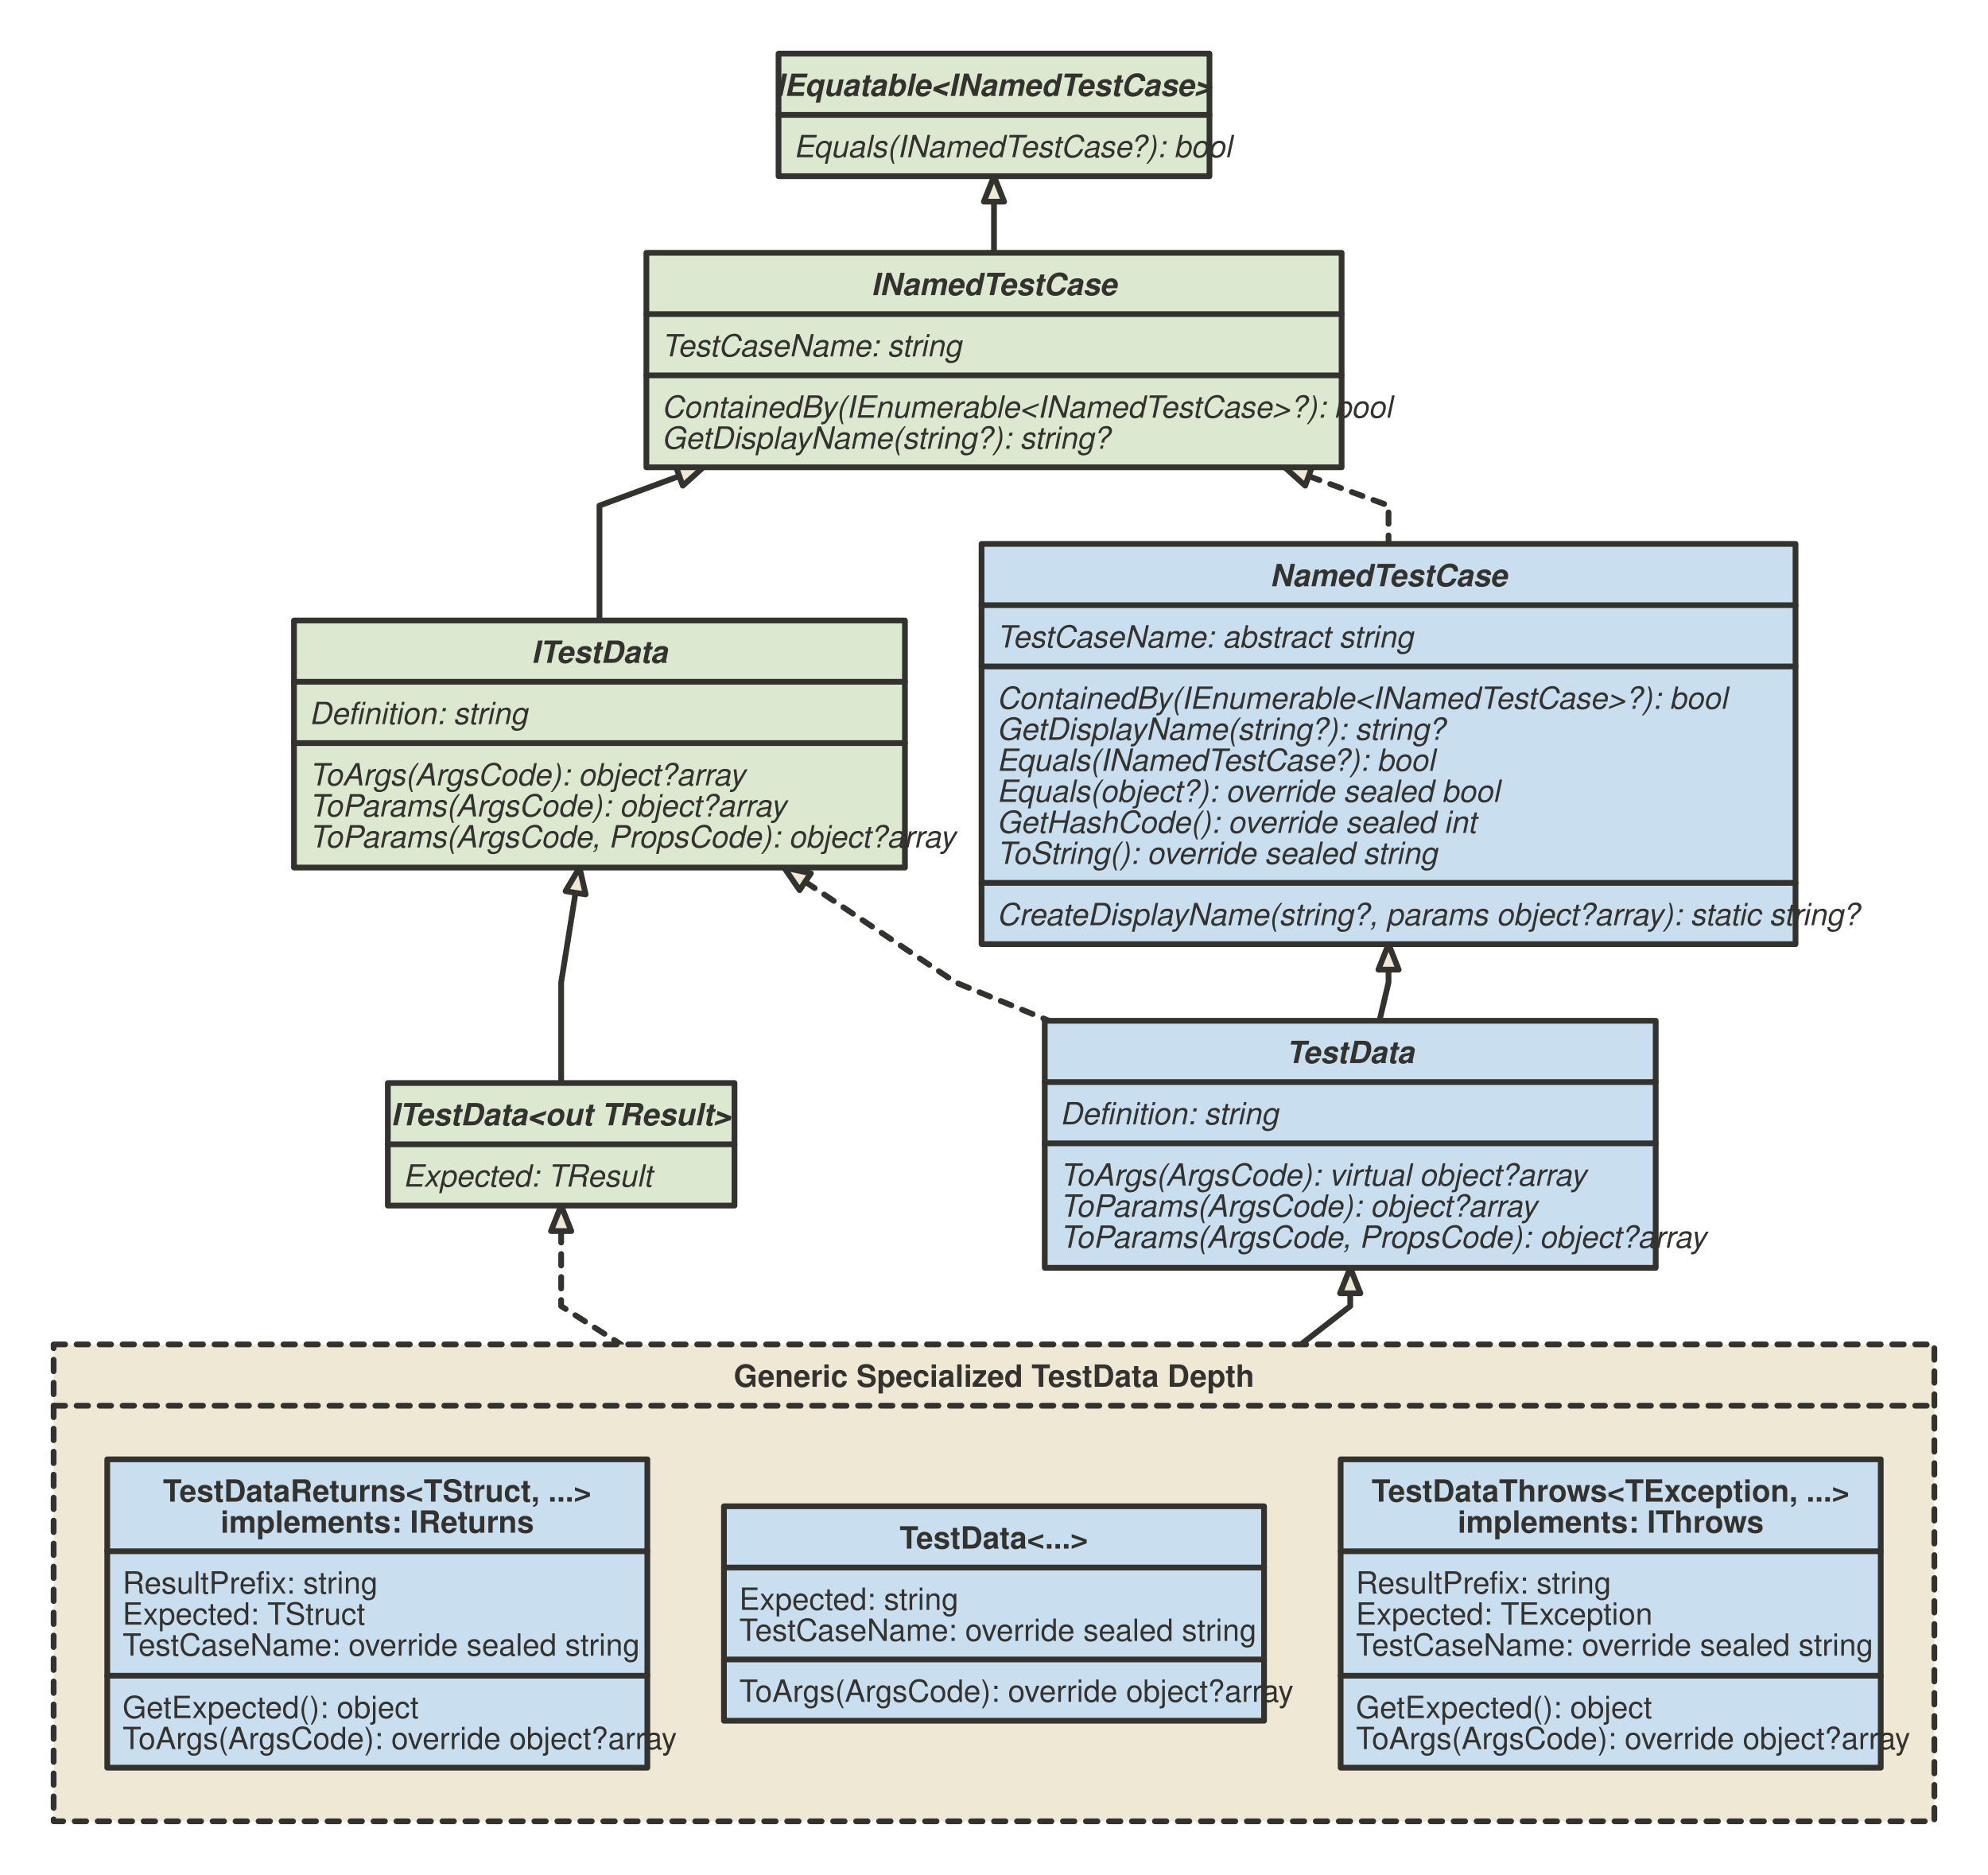
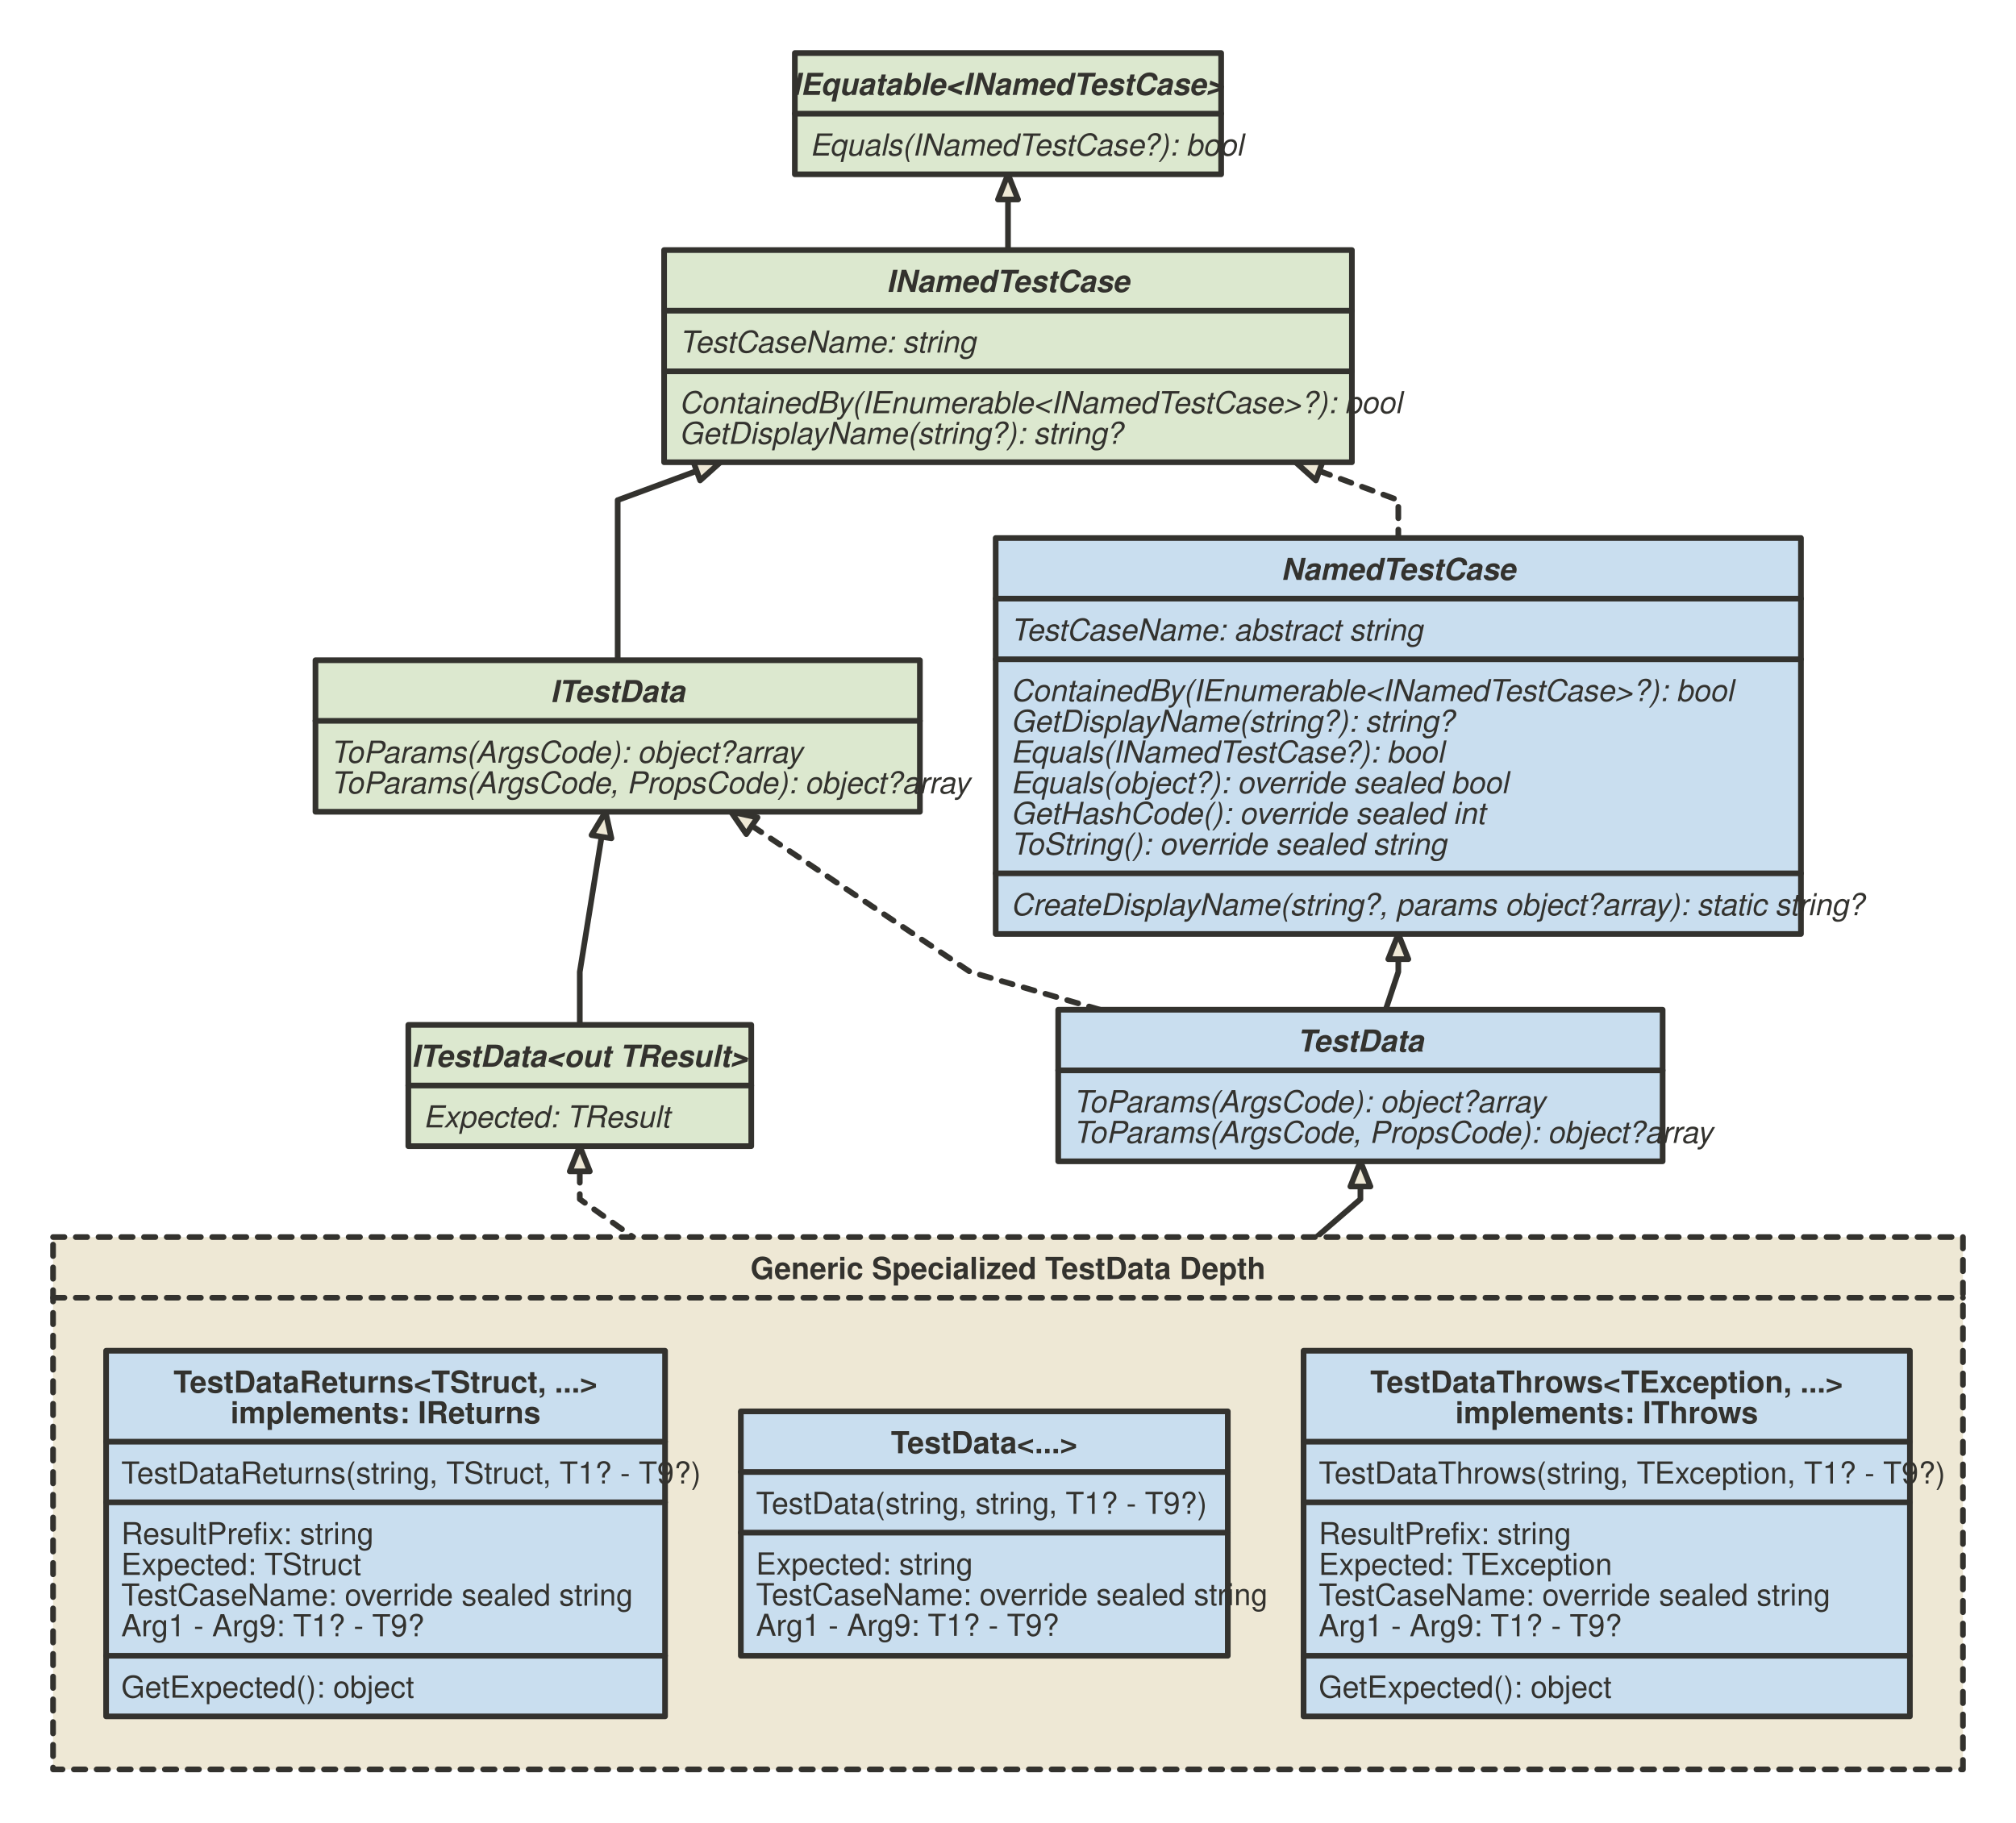
- <svg xmlns="http://www.w3.org/2000/svg" version="1.1" baseProfile="full" width="1038.0" height="979.0" viewBox="0 0 1038 979">
+ <svg xmlns="http://www.w3.org/2000/svg" version="1.1" baseProfile="full" width="1064.0" height="962.0" viewBox="0 0 1064 962">
  <g stroke-width="1.0" text-align="left" font="12pt Helvetica, Arial, sans-serif" font-size="12pt" font-family="Helvetica" font-weight="normal" font-style="normal">
    <g font-family="Helvetica" font-size="12pt" font-weight="bold" font-style="normal" stroke-width="3.0" stroke-linejoin="round" stroke-linecap="round" stroke="#33322E">
      <g stroke="transparent" fill="transparent">
-         <rect x="0.0" y="0.0" height="979.0" width="1038.0" stroke="none" />
+         <rect x="0.0" y="0.0" height="962.0" width="1064.0" stroke="none" />
      </g>
      <g transform="translate(8, 8)" fill="#33322E">
        <g transform="translate(20, 20)" fill="#eee8d5" font-family="Helvetica" font-size="12pt" font-weight="normal" font-style="normal">
-           <path d="M491.0 77.3 L491 84 L491 104 L491.0 104.0 " fill="none" />
-           <path d="M496.3 77.3 L491.0 77.3 L485.7 77.3 L491.0 64.0 Z" />
-           <path d="M326.7 220.6 L285 236 L285 296 L285.0 296.0 " fill="none" />
-           <path d="M328.5 225.6 L326.7 220.6 L324.9 215.6 L339.2 216.0 Z" />
-           <path d="M272.5 438.2 L265 485 L265 537.5 L265.0 537.5 " fill="none" />
-           <path d="M277.8 439.0 L272.5 438.2 L267.3 437.3 L274.6 425.0 Z" />
+           <path d="M504.0 77.3 L504 84 L504 104 L504.0 104.0 " fill="none" />
+           <path d="M509.3 77.3 L504.0 77.3 L498.7 77.3 L504.0 64.0 Z" />
+           <path d="M339.7 220.6 L298 236 L298 320.5 L298.0 320.5 " fill="none" />
+           <path d="M341.5 225.6 L339.7 220.6 L337.9 215.6 L352.2 216.0 Z" />
+           <path d="M289.5 413.7 L278 485 L278 513 L278.0 513.0 " fill="none" />
+           <path d="M294.7 414.5 L289.5 413.7 L284.2 412.8 L291.6 400.5 Z" />
          <g stroke-dasharray="6 6">
-             <path d="M265.0 614.8 L265 654 L296.28 674 L296.3 674.0 " fill="none" />
-           </g>
-           <path d="M270.3 614.8 L265.0 614.8 L259.7 614.8 L265.0 601.5 Z" />
+             <path d="M278.0 590.3 L278 605 L306.162 625 L306.2 625.0 " fill="none" />
+           </g>
+           <path d="M283.3 590.3 L278.0 590.3 L272.7 590.3 L278.0 577.0 Z" />
          <g stroke-dasharray="6 6">
-             <path d="M655.3 220.6 L697 236 L697 256 L697.0 256.0 " fill="none" />
-           </g>
-           <path d="M657.1 215.6 L655.3 220.6 L653.5 225.6 L642.8 216.0 Z" />
-           <path d="M697.0 478.3 L697 485 L692.266 505 L692.3 505.0 " fill="none" />
-           <path d="M702.3 478.3 L697.0 478.3 L691.7 478.3 L697.0 465.0 Z" />
+             <path d="M668.3 220.6 L710 236 L710 256 L710.0 256.0 " fill="none" />
+           </g>
+           <path d="M670.1 215.6 L668.3 220.6 L666.5 225.6 L655.8 216.0 Z" />
+           <path d="M710.0 478.3 L710 485 L703.333 505 L703.3 505.0 " fill="none" />
+           <path d="M715.3 478.3 L710.0 478.3 L704.7 478.3 L710.0 465.0 Z" />
          <g stroke-dasharray="6 6">
-             <path d="M392.4 432.4 L471 485 L519.757 505 L519.8 505.0 " fill="none" />
-           </g>
-           <path d="M395.4 428.0 L392.4 432.4 L389.5 436.8 L381.4 425.0 Z" />
-           <path d="M677.0 647.3 L677 654 L651.256 674 L651.3 674.0 " fill="none" />
-           <path d="M682.3 647.3 L677.0 647.3 L671.7 647.3 L677.0 634.0 Z" />
+             <path d="M368.8 407.9 L484 485 L552.667 505 L552.7 505.0 " fill="none" />
+           </g>
+           <path d="M371.8 403.5 L368.8 407.9 L365.9 412.3 L357.8 400.5 Z" />
+           <path d="M690.0 598.3 L690 605 L666.822 625 L666.8 625.0 " fill="none" />
+           <path d="M695.3 598.3 L690.0 598.3 L684.7 598.3 L690.0 585.0 Z" />
          <g data-name="IEquatable&lt;INamedTestCase&gt;">
            <g fill="#DCE8CF" stroke="#33322E" data-name="IEquatable&lt;INamedTestCase&gt;">
-               <rect x="378.5" y="0.0" height="64.0" width="225.0" data-name="IEquatable&lt;INamedTestCase&gt;" />
-               <path d="M378.5 32.0 L603.5 32.0" fill="none" data-name="IEquatable&lt;INamedTestCase&gt;" />
-             </g>
-             <g transform="translate(378.5, 0)" font-family="Helvetica" font-size="12pt" font-weight="bold" font-style="italic" data-name="IEquatable&lt;INamedTestCase&gt;" data-compartment="0">
+               <rect x="391.5" y="0.0" height="64.0" width="225.0" data-name="IEquatable&lt;INamedTestCase&gt;" />
+               <path d="M391.5 32.0 L616.5 32.0" fill="none" data-name="IEquatable&lt;INamedTestCase&gt;" />
+             </g>
+             <g transform="translate(391.5, 0)" font-family="Helvetica" font-size="12pt" font-weight="bold" font-style="italic" data-name="IEquatable&lt;INamedTestCase&gt;" data-compartment="0">
              <g transform="translate(8, 8)" fill="#33322E" text-align="center" data-name="IEquatable&lt;INamedTestCase&gt;" data-compartment="0">
                <text x="104.5" y="14.1" stroke="none" text-anchor="middle" data-name="IEquatable&lt;INamedTestCase&gt;" data-compartment="0">IEquatable&lt;INamedTestCase&gt;</text>
              </g>
            </g>
-             <g transform="translate(378.5, 32)" font-family="Helvetica" font-size="12pt" font-weight="normal" font-style="italic" data-name="IEquatable&lt;INamedTestCase&gt;" data-compartment="1">
+             <g transform="translate(391.5, 32)" font-family="Helvetica" font-size="12pt" font-weight="normal" font-style="italic" data-name="IEquatable&lt;INamedTestCase&gt;" data-compartment="1">
              <g transform="translate(8, 8)" fill="#33322E" text-align="left" data-name="IEquatable&lt;INamedTestCase&gt;" data-compartment="1">
                <text x="0.0" y="14.1" stroke="none" data-name="IEquatable&lt;INamedTestCase&gt;" data-compartment="1">Equals(INamedTestCase?): bool</text>
              </g>
            </g>
          </g>
          <g data-name="INamedTestCase">
            <g fill="#DCE8CF" stroke="#33322E" data-name="INamedTestCase">
-               <rect x="309.5" y="104.0" height="112.0" width="363.0" data-name="INamedTestCase" />
-               <path d="M309.5 136.0 L672.5 136.0" fill="none" data-name="INamedTestCase" />
-               <path d="M309.5 168.0 L672.5 168.0" fill="none" data-name="INamedTestCase" />
-             </g>
-             <g transform="translate(309.5, 104)" font-family="Helvetica" font-size="12pt" font-weight="bold" font-style="italic" data-name="INamedTestCase" data-compartment="0">
+               <rect x="322.5" y="104.0" height="112.0" width="363.0" data-name="INamedTestCase" />
+               <path d="M322.5 136.0 L685.5 136.0" fill="none" data-name="INamedTestCase" />
+               <path d="M322.5 168.0 L685.5 168.0" fill="none" data-name="INamedTestCase" />
+             </g>
+             <g transform="translate(322.5, 104)" font-family="Helvetica" font-size="12pt" font-weight="bold" font-style="italic" data-name="INamedTestCase" data-compartment="0">
              <g transform="translate(8, 8)" fill="#33322E" text-align="center" data-name="INamedTestCase" data-compartment="0">
                <text x="173.5" y="14.1" stroke="none" text-anchor="middle" data-name="INamedTestCase" data-compartment="0">INamedTestCase</text>
              </g>
            </g>
-             <g transform="translate(309.5, 136)" font-family="Helvetica" font-size="12pt" font-weight="normal" font-style="italic" data-name="INamedTestCase" data-compartment="1">
+             <g transform="translate(322.5, 136)" font-family="Helvetica" font-size="12pt" font-weight="normal" font-style="italic" data-name="INamedTestCase" data-compartment="1">
              <g transform="translate(8, 8)" fill="#33322E" text-align="left" data-name="INamedTestCase" data-compartment="1">
                <text x="0.0" y="14.1" stroke="none" data-name="INamedTestCase" data-compartment="1">TestCaseName: string</text>
              </g>
            </g>
-             <g transform="translate(309.5, 168)" font-family="Helvetica" font-size="12pt" font-weight="normal" font-style="italic" data-name="INamedTestCase" data-compartment="2">
+             <g transform="translate(322.5, 168)" font-family="Helvetica" font-size="12pt" font-weight="normal" font-style="italic" data-name="INamedTestCase" data-compartment="2">
              <g transform="translate(8, 8)" fill="#33322E" text-align="left" data-name="INamedTestCase" data-compartment="2">
                <text x="0.0" y="14.1" stroke="none" data-name="INamedTestCase" data-compartment="2">ContainedBy(IEnumerable&lt;INamedTestCase&gt;?): bool</text>
                <text x="0.0" y="30.3" stroke="none" data-name="INamedTestCase" data-compartment="2">GetDisplayName(string?): string?</text>
              </g>
            </g>
          </g>
          <g data-name="ITestData">
            <g fill="#DCE8CF" stroke="#33322E" data-name="ITestData">
-               <rect x="125.5" y="296.0" height="129.0" width="319.0" data-name="ITestData" />
-               <path d="M125.5 328.0 L444.5 328.0" fill="none" data-name="ITestData" />
-               <path d="M125.5 360.0 L444.5 360.0" fill="none" data-name="ITestData" />
-             </g>
-             <g transform="translate(125.5, 296)" font-family="Helvetica" font-size="12pt" font-weight="bold" font-style="italic" data-name="ITestData" data-compartment="0">
+               <rect x="138.5" y="320.5" height="80.0" width="319.0" data-name="ITestData" />
+               <path d="M138.5 352.5 L457.5 352.5" fill="none" data-name="ITestData" />
+             </g>
+             <g transform="translate(138.5, 320.5)" font-family="Helvetica" font-size="12pt" font-weight="bold" font-style="italic" data-name="ITestData" data-compartment="0">
              <g transform="translate(8, 8)" fill="#33322E" text-align="center" data-name="ITestData" data-compartment="0">
                <text x="151.5" y="14.1" stroke="none" text-anchor="middle" data-name="ITestData" data-compartment="0">ITestData</text>
              </g>
            </g>
-             <g transform="translate(125.5, 328)" font-family="Helvetica" font-size="12pt" font-weight="normal" font-style="italic" data-name="ITestData" data-compartment="1">
+             <g transform="translate(138.5, 352.5)" font-family="Helvetica" font-size="12pt" font-weight="normal" font-style="italic" data-name="ITestData" data-compartment="1">
              <g transform="translate(8, 8)" fill="#33322E" text-align="left" data-name="ITestData" data-compartment="1">
-                 <text x="0.0" y="14.1" stroke="none" data-name="ITestData" data-compartment="1">Definition: string</text>
-               </g>
-             </g>
-             <g transform="translate(125.5, 360)" font-family="Helvetica" font-size="12pt" font-weight="normal" font-style="italic" data-name="ITestData" data-compartment="2">
-               <g transform="translate(8, 8)" fill="#33322E" text-align="left" data-name="ITestData" data-compartment="2">
-                 <text x="0.0" y="14.1" stroke="none" data-name="ITestData" data-compartment="2">ToArgs(ArgsCode): object?array</text>
-                 <text x="0.0" y="30.3" stroke="none" data-name="ITestData" data-compartment="2">ToParams(ArgsCode): object?array</text>
-                 <text x="0.0" y="46.5" stroke="none" data-name="ITestData" data-compartment="2">ToParams(ArgsCode, PropsCode): object?array</text>
+                 <text x="0.0" y="14.1" stroke="none" data-name="ITestData" data-compartment="1">ToParams(ArgsCode): object?array</text>
+                 <text x="0.0" y="30.3" stroke="none" data-name="ITestData" data-compartment="1">ToParams(ArgsCode, PropsCode): object?array</text>
              </g>
            </g>
          </g>
          <g data-name="ITestData&lt;out TResult&gt;">
            <g fill="#DCE8CF" stroke="#33322E" data-name="ITestData&lt;out TResult&gt;">
-               <rect x="174.5" y="537.5" height="64.0" width="181.0" data-name="ITestData&lt;out TResult&gt;" />
-               <path d="M174.5 569.5 L355.5 569.5" fill="none" data-name="ITestData&lt;out TResult&gt;" />
-             </g>
-             <g transform="translate(174.5, 537.5)" font-family="Helvetica" font-size="12pt" font-weight="bold" font-style="italic" data-name="ITestData&lt;out TResult&gt;" data-compartment="0">
+               <rect x="187.5" y="513.0" height="64.0" width="181.0" data-name="ITestData&lt;out TResult&gt;" />
+               <path d="M187.5 545.0 L368.5 545.0" fill="none" data-name="ITestData&lt;out TResult&gt;" />
+             </g>
+             <g transform="translate(187.5, 513)" font-family="Helvetica" font-size="12pt" font-weight="bold" font-style="italic" data-name="ITestData&lt;out TResult&gt;" data-compartment="0">
              <g transform="translate(8, 8)" fill="#33322E" text-align="center" data-name="ITestData&lt;out TResult&gt;" data-compartment="0">
                <text x="82.5" y="14.1" stroke="none" text-anchor="middle" data-name="ITestData&lt;out TResult&gt;" data-compartment="0">ITestData&lt;out TResult&gt;</text>
              </g>
            </g>
-             <g transform="translate(174.5, 569.5)" font-family="Helvetica" font-size="12pt" font-weight="normal" font-style="italic" data-name="ITestData&lt;out TResult&gt;" data-compartment="1">
+             <g transform="translate(187.5, 545)" font-family="Helvetica" font-size="12pt" font-weight="normal" font-style="italic" data-name="ITestData&lt;out TResult&gt;" data-compartment="1">
              <g transform="translate(8, 8)" fill="#33322E" text-align="left" data-name="ITestData&lt;out TResult&gt;" data-compartment="1">
                <text x="0.0" y="14.1" stroke="none" data-name="ITestData&lt;out TResult&gt;" data-compartment="1">Expected: TResult</text>
              </g>
            </g>
          </g>
          <g data-name="NamedTestCase">
            <g fill="#C9DEEF" stroke="#33322E" data-name="NamedTestCase">
-               <rect x="484.5" y="256.0" height="209.0" width="425.0" data-name="NamedTestCase" />
-               <path d="M484.5 288.0 L909.5 288.0" fill="none" data-name="NamedTestCase" />
-               <path d="M484.5 320.0 L909.5 320.0" fill="none" data-name="NamedTestCase" />
-               <path d="M484.5 433.0 L909.5 433.0" fill="none" data-name="NamedTestCase" />
-             </g>
-             <g transform="translate(484.5, 256)" font-family="Helvetica" font-size="12pt" font-weight="bold" font-style="italic" data-name="NamedTestCase" data-compartment="0">
+               <rect x="497.5" y="256.0" height="209.0" width="425.0" data-name="NamedTestCase" />
+               <path d="M497.5 288.0 L922.5 288.0" fill="none" data-name="NamedTestCase" />
+               <path d="M497.5 320.0 L922.5 320.0" fill="none" data-name="NamedTestCase" />
+               <path d="M497.5 433.0 L922.5 433.0" fill="none" data-name="NamedTestCase" />
+             </g>
+             <g transform="translate(497.5, 256)" font-family="Helvetica" font-size="12pt" font-weight="bold" font-style="italic" data-name="NamedTestCase" data-compartment="0">
              <g transform="translate(8, 8)" fill="#33322E" text-align="center" data-name="NamedTestCase" data-compartment="0">
                <text x="204.5" y="14.1" stroke="none" text-anchor="middle" data-name="NamedTestCase" data-compartment="0">NamedTestCase</text>
              </g>
            </g>
-             <g transform="translate(484.5, 288)" font-family="Helvetica" font-size="12pt" font-weight="normal" font-style="italic" data-name="NamedTestCase" data-compartment="1">
+             <g transform="translate(497.5, 288)" font-family="Helvetica" font-size="12pt" font-weight="normal" font-style="italic" data-name="NamedTestCase" data-compartment="1">
              <g transform="translate(8, 8)" fill="#33322E" text-align="left" data-name="NamedTestCase" data-compartment="1">
                <text x="0.0" y="14.1" stroke="none" data-name="NamedTestCase" data-compartment="1">TestCaseName: abstract string</text>
              </g>
            </g>
-             <g transform="translate(484.5, 320)" font-family="Helvetica" font-size="12pt" font-weight="normal" font-style="italic" data-name="NamedTestCase" data-compartment="2">
+             <g transform="translate(497.5, 320)" font-family="Helvetica" font-size="12pt" font-weight="normal" font-style="italic" data-name="NamedTestCase" data-compartment="2">
              <g transform="translate(8, 8)" fill="#33322E" text-align="left" data-name="NamedTestCase" data-compartment="2">
                <text x="0.0" y="14.1" stroke="none" data-name="NamedTestCase" data-compartment="2">ContainedBy(IEnumerable&lt;INamedTestCase&gt;?): bool</text>
                <text x="0.0" y="30.3" stroke="none" data-name="NamedTestCase" data-compartment="2">GetDisplayName(string?): string?</text>
                <text x="0.0" y="46.5" stroke="none" data-name="NamedTestCase" data-compartment="2">Equals(INamedTestCase?): bool</text>
                <text x="0.0" y="62.7" stroke="none" data-name="NamedTestCase" data-compartment="2">Equals(object?): override sealed bool</text>
                <text x="0.0" y="78.9" stroke="none" data-name="NamedTestCase" data-compartment="2">GetHashCode(): override sealed int</text>
                <text x="0.0" y="95.1" stroke="none" data-name="NamedTestCase" data-compartment="2">ToString(): override sealed string</text>
              </g>
            </g>
-             <g transform="translate(484.5, 433)" font-family="Helvetica" font-size="12pt" font-weight="normal" font-style="italic" data-name="NamedTestCase" data-compartment="3">
+             <g transform="translate(497.5, 433)" font-family="Helvetica" font-size="12pt" font-weight="normal" font-style="italic" data-name="NamedTestCase" data-compartment="3">
              <g transform="translate(8, 8)" fill="#33322E" text-align="left" data-name="NamedTestCase" data-compartment="3">
                <text x="0.0" y="14.1" stroke="none" data-name="NamedTestCase" data-compartment="3">CreateDisplayName(string?, params object?array): static string?</text>
              </g>
            </g>
          </g>
          <g data-name="TestData">
            <g fill="#C9DEEF" stroke="#33322E" data-name="TestData">
-               <rect x="517.5" y="505.0" height="129.0" width="319.0" data-name="TestData" />
-               <path d="M517.5 537.0 L836.5 537.0" fill="none" data-name="TestData" />
-               <path d="M517.5 569.0 L836.5 569.0" fill="none" data-name="TestData" />
-             </g>
-             <g transform="translate(517.5, 505)" font-family="Helvetica" font-size="12pt" font-weight="bold" font-style="italic" data-name="TestData" data-compartment="0">
+               <rect x="530.5" y="505.0" height="80.0" width="319.0" data-name="TestData" />
+               <path d="M530.5 537.0 L849.5 537.0" fill="none" data-name="TestData" />
+             </g>
+             <g transform="translate(530.5, 505)" font-family="Helvetica" font-size="12pt" font-weight="bold" font-style="italic" data-name="TestData" data-compartment="0">
              <g transform="translate(8, 8)" fill="#33322E" text-align="center" data-name="TestData" data-compartment="0">
                <text x="151.5" y="14.1" stroke="none" text-anchor="middle" data-name="TestData" data-compartment="0">TestData</text>
              </g>
            </g>
-             <g transform="translate(517.5, 537)" font-family="Helvetica" font-size="12pt" font-weight="normal" font-style="italic" data-name="TestData" data-compartment="1">
+             <g transform="translate(530.5, 537)" font-family="Helvetica" font-size="12pt" font-weight="normal" font-style="italic" data-name="TestData" data-compartment="1">
              <g transform="translate(8, 8)" fill="#33322E" text-align="left" data-name="TestData" data-compartment="1">
-                 <text x="0.0" y="14.1" stroke="none" data-name="TestData" data-compartment="1">Definition: string</text>
-               </g>
-             </g>
-             <g transform="translate(517.5, 569)" font-family="Helvetica" font-size="12pt" font-weight="normal" font-style="italic" data-name="TestData" data-compartment="2">
-               <g transform="translate(8, 8)" fill="#33322E" text-align="left" data-name="TestData" data-compartment="2">
-                 <text x="0.0" y="14.1" stroke="none" data-name="TestData" data-compartment="2">ToArgs(ArgsCode): virtual object?array</text>
-                 <text x="0.0" y="30.3" stroke="none" data-name="TestData" data-compartment="2">ToParams(ArgsCode): object?array</text>
-                 <text x="0.0" y="46.5" stroke="none" data-name="TestData" data-compartment="2">ToParams(ArgsCode, PropsCode): object?array</text>
+                 <text x="0.0" y="14.1" stroke="none" data-name="TestData" data-compartment="1">ToParams(ArgsCode): object?array</text>
+                 <text x="0.0" y="30.3" stroke="none" data-name="TestData" data-compartment="1">ToParams(ArgsCode, PropsCode): object?array</text>
              </g>
            </g>
          </g>
          <g data-name="Generic Specialized TestData Depth">
            <g fill="#eee8d5" stroke="#33322E" stroke-dasharray="6 6" data-name="Generic Specialized TestData Depth">
-               <rect x="0.0" y="674.0" height="249.0" width="982.0" data-name="Generic Specialized TestData Depth" />
-               <path d="M0.0 706.0 L982.0 706.0" fill="none" data-name="Generic Specialized TestData Depth" />
-             </g>
-             <g transform="translate(0, 674)" font-family="Helvetica" font-size="12pt" font-weight="bold" font-style="normal" data-name="Generic Specialized TestData Depth" data-compartment="0">
+               <rect x="0.0" y="625.0" height="281.0" width="1008.0" data-name="Generic Specialized TestData Depth" />
+               <path d="M0.0 657.0 L1008.0 657.0" fill="none" data-name="Generic Specialized TestData Depth" />
+             </g>
+             <g transform="translate(0, 625)" font-family="Helvetica" font-size="12pt" font-weight="bold" font-style="normal" data-name="Generic Specialized TestData Depth" data-compartment="0">
              <g transform="translate(8, 8)" fill="#33322E" text-align="center" data-name="Generic Specialized TestData Depth" data-compartment="0">
-                 <text x="483.0" y="14.1" stroke="none" text-anchor="middle" data-name="Generic Specialized TestData Depth" data-compartment="0">Generic Specialized TestData Depth</text>
-               </g>
-             </g>
-             <g transform="translate(0, 706)" font-family="Helvetica" font-size="12pt" font-weight="normal" font-style="normal" data-name="Generic Specialized TestData Depth" data-compartment="1">
+                 <text x="496.0" y="14.1" stroke="none" text-anchor="middle" data-name="Generic Specialized TestData Depth" data-compartment="0">Generic Specialized TestData Depth</text>
+               </g>
+             </g>
+             <g transform="translate(0, 657)" font-family="Helvetica" font-size="12pt" font-weight="normal" font-style="normal" data-name="Generic Specialized TestData Depth" data-compartment="1">
              <g transform="translate(8, 8)" fill="#33322E" data-name="Generic Specialized TestData Depth" data-compartment="1">
                <g transform="translate(20, 20)" data-name="Generic Specialized TestData Depth" data-compartment="1">
                  <g data-name="TestDataReturns&lt;TStruct, ...&gt;">
                    <g fill="#C9DEEF" stroke="#33322E" data-name="TestDataReturns&lt;TStruct, ...&gt;">
-                       <rect x="0.0" y="0.0" height="161.0" width="282.0" data-name="TestDataReturns&lt;TStruct, ...&gt;" />
-                       <path d="M0.0 48.0 L282.0 48.0" fill="none" data-name="TestDataReturns&lt;TStruct, ...&gt;" />
-                       <path d="M0.0 113.0 L282.0 113.0" fill="none" data-name="TestDataReturns&lt;TStruct, ...&gt;" />
+                       <rect x="0.0" y="0.0" height="193.0" width="295.0" data-name="TestDataReturns&lt;TStruct, ...&gt;" />
+                       <path d="M0.0 48.0 L295.0 48.0" fill="none" data-name="TestDataReturns&lt;TStruct, ...&gt;" />
+                       <path d="M0.0 80.0 L295.0 80.0" fill="none" data-name="TestDataReturns&lt;TStruct, ...&gt;" />
+                       <path d="M0.0 161.0 L295.0 161.0" fill="none" data-name="TestDataReturns&lt;TStruct, ...&gt;" />
                    </g>
                    <g transform="translate(0, 0)" font-family="Helvetica" font-size="12pt" font-weight="bold" font-style="normal" data-name="TestDataReturns&lt;TStruct, ...&gt;" data-compartment="0">
                      <g transform="translate(8, 8)" fill="#33322E" text-align="center" data-name="TestDataReturns&lt;TStruct, ...&gt;" data-compartment="0">
-                         <text x="133.0" y="14.1" stroke="none" text-anchor="middle" data-name="TestDataReturns&lt;TStruct, ...&gt;" data-compartment="0">TestDataReturns&lt;TStruct, ...&gt;</text>
-                         <text x="133.0" y="30.3" stroke="none" text-anchor="middle" data-name="TestDataReturns&lt;TStruct, ...&gt;" data-compartment="0">implements: IReturns</text>
+                         <text x="139.5" y="14.1" stroke="none" text-anchor="middle" data-name="TestDataReturns&lt;TStruct, ...&gt;" data-compartment="0">TestDataReturns&lt;TStruct, ...&gt;</text>
+                         <text x="139.5" y="30.3" stroke="none" text-anchor="middle" data-name="TestDataReturns&lt;TStruct, ...&gt;" data-compartment="0">implements: IReturns</text>
                      </g>
                    </g>
                    <g transform="translate(0, 48)" font-family="Helvetica" font-size="12pt" font-weight="normal" font-style="normal" data-name="TestDataReturns&lt;TStruct, ...&gt;" data-compartment="1">
                      <g transform="translate(8, 8)" fill="#33322E" text-align="left" data-name="TestDataReturns&lt;TStruct, ...&gt;" data-compartment="1">
-                         <text x="0.0" y="14.1" stroke="none" data-name="TestDataReturns&lt;TStruct, ...&gt;" data-compartment="1">ResultPrefix: string</text>
-                         <text x="0.0" y="30.3" stroke="none" data-name="TestDataReturns&lt;TStruct, ...&gt;" data-compartment="1">Expected: TStruct</text>
-                         <text x="0.0" y="46.5" stroke="none" data-name="TestDataReturns&lt;TStruct, ...&gt;" data-compartment="1">TestCaseName: override sealed string</text>
-                       </g>
-                     </g>
-                     <g transform="translate(0, 113)" font-family="Helvetica" font-size="12pt" font-weight="normal" font-style="normal" data-name="TestDataReturns&lt;TStruct, ...&gt;" data-compartment="2">
+                         <text x="0.0" y="14.1" stroke="none" data-name="TestDataReturns&lt;TStruct, ...&gt;" data-compartment="1">TestDataReturns(string, TStruct, T1? - T9?)</text>
+                       </g>
+                     </g>
+                     <g transform="translate(0, 80)" font-family="Helvetica" font-size="12pt" font-weight="normal" font-style="normal" data-name="TestDataReturns&lt;TStruct, ...&gt;" data-compartment="2">
                      <g transform="translate(8, 8)" fill="#33322E" text-align="left" data-name="TestDataReturns&lt;TStruct, ...&gt;" data-compartment="2">
-                         <text x="0.0" y="14.1" stroke="none" data-name="TestDataReturns&lt;TStruct, ...&gt;" data-compartment="2">GetExpected(): object</text>
-                         <text x="0.0" y="30.3" stroke="none" data-name="TestDataReturns&lt;TStruct, ...&gt;" data-compartment="2">ToArgs(ArgsCode): override object?array</text>
+                         <text x="0.0" y="14.1" stroke="none" data-name="TestDataReturns&lt;TStruct, ...&gt;" data-compartment="2">ResultPrefix: string</text>
+                         <text x="0.0" y="30.3" stroke="none" data-name="TestDataReturns&lt;TStruct, ...&gt;" data-compartment="2">Expected: TStruct</text>
+                         <text x="0.0" y="46.5" stroke="none" data-name="TestDataReturns&lt;TStruct, ...&gt;" data-compartment="2">TestCaseName: override sealed string</text>
+                         <text x="0.0" y="62.7" stroke="none" data-name="TestDataReturns&lt;TStruct, ...&gt;" data-compartment="2">Arg1 - Arg9: T1? - T9?</text>
+                       </g>
+                     </g>
+                     <g transform="translate(0, 161)" font-family="Helvetica" font-size="12pt" font-weight="normal" font-style="normal" data-name="TestDataReturns&lt;TStruct, ...&gt;" data-compartment="3">
+                       <g transform="translate(8, 8)" fill="#33322E" text-align="left" data-name="TestDataReturns&lt;TStruct, ...&gt;" data-compartment="3">
+                         <text x="0.0" y="14.1" stroke="none" data-name="TestDataReturns&lt;TStruct, ...&gt;" data-compartment="3">GetExpected(): object</text>
                      </g>
                    </g>
                  </g>
                  <g data-name="TestData&lt;...&gt;">
                    <g fill="#C9DEEF" stroke="#33322E" data-name="TestData&lt;...&gt;">
-                       <rect x="322.0" y="24.5" height="112.0" width="282.0" data-name="TestData&lt;...&gt;" />
-                       <path d="M322.0 56.5 L604.0 56.5" fill="none" data-name="TestData&lt;...&gt;" />
-                       <path d="M322.0 104.5 L604.0 104.5" fill="none" data-name="TestData&lt;...&gt;" />
-                     </g>
-                     <g transform="translate(322, 24.5)" font-family="Helvetica" font-size="12pt" font-weight="bold" font-style="normal" data-name="TestData&lt;...&gt;" data-compartment="0">
+                       <rect x="335.0" y="32.0" height="129.0" width="257.0" data-name="TestData&lt;...&gt;" />
+                       <path d="M335.0 64.0 L592.0 64.0" fill="none" data-name="TestData&lt;...&gt;" />
+                       <path d="M335.0 96.0 L592.0 96.0" fill="none" data-name="TestData&lt;...&gt;" />
+                     </g>
+                     <g transform="translate(335, 32)" font-family="Helvetica" font-size="12pt" font-weight="bold" font-style="normal" data-name="TestData&lt;...&gt;" data-compartment="0">
                      <g transform="translate(8, 8)" fill="#33322E" text-align="center" data-name="TestData&lt;...&gt;" data-compartment="0">
-                         <text x="133.0" y="14.1" stroke="none" text-anchor="middle" data-name="TestData&lt;...&gt;" data-compartment="0">TestData&lt;...&gt;</text>
-                       </g>
-                     </g>
-                     <g transform="translate(322, 56.5)" font-family="Helvetica" font-size="12pt" font-weight="normal" font-style="normal" data-name="TestData&lt;...&gt;" data-compartment="1">
+                         <text x="120.5" y="14.1" stroke="none" text-anchor="middle" data-name="TestData&lt;...&gt;" data-compartment="0">TestData&lt;...&gt;</text>
+                       </g>
+                     </g>
+                     <g transform="translate(335, 64)" font-family="Helvetica" font-size="12pt" font-weight="normal" font-style="normal" data-name="TestData&lt;...&gt;" data-compartment="1">
                      <g transform="translate(8, 8)" fill="#33322E" text-align="left" data-name="TestData&lt;...&gt;" data-compartment="1">
-                         <text x="0.0" y="14.1" stroke="none" data-name="TestData&lt;...&gt;" data-compartment="1">Expected: string</text>
-                         <text x="0.0" y="30.3" stroke="none" data-name="TestData&lt;...&gt;" data-compartment="1">TestCaseName: override sealed string</text>
-                       </g>
-                     </g>
-                     <g transform="translate(322, 104.5)" font-family="Helvetica" font-size="12pt" font-weight="normal" font-style="normal" data-name="TestData&lt;...&gt;" data-compartment="2">
+                         <text x="0.0" y="14.1" stroke="none" data-name="TestData&lt;...&gt;" data-compartment="1">TestData(string, string, T1? - T9?)</text>
+                       </g>
+                     </g>
+                     <g transform="translate(335, 96)" font-family="Helvetica" font-size="12pt" font-weight="normal" font-style="normal" data-name="TestData&lt;...&gt;" data-compartment="2">
                      <g transform="translate(8, 8)" fill="#33322E" text-align="left" data-name="TestData&lt;...&gt;" data-compartment="2">
-                         <text x="0.0" y="14.1" stroke="none" data-name="TestData&lt;...&gt;" data-compartment="2">ToArgs(ArgsCode): override object?array</text>
+                         <text x="0.0" y="14.1" stroke="none" data-name="TestData&lt;...&gt;" data-compartment="2">Expected: string</text>
+                         <text x="0.0" y="30.3" stroke="none" data-name="TestData&lt;...&gt;" data-compartment="2">TestCaseName: override sealed string</text>
+                         <text x="0.0" y="46.5" stroke="none" data-name="TestData&lt;...&gt;" data-compartment="2">Arg1 - Arg9: T1? - T9?</text>
                      </g>
                    </g>
                  </g>
                  <g data-name="TestDataThrows&lt;TException, ...&gt;">
                    <g fill="#C9DEEF" stroke="#33322E" data-name="TestDataThrows&lt;TException, ...&gt;">
-                       <rect x="644.0" y="0.0" height="161.0" width="282.0" data-name="TestDataThrows&lt;TException, ...&gt;" />
-                       <path d="M644.0 48.0 L926.0 48.0" fill="none" data-name="TestDataThrows&lt;TException, ...&gt;" />
-                       <path d="M644.0 113.0 L926.0 113.0" fill="none" data-name="TestDataThrows&lt;TException, ...&gt;" />
-                     </g>
-                     <g transform="translate(644, 0)" font-family="Helvetica" font-size="12pt" font-weight="bold" font-style="normal" data-name="TestDataThrows&lt;TException, ...&gt;" data-compartment="0">
+                       <rect x="632.0" y="0.0" height="193.0" width="320.0" data-name="TestDataThrows&lt;TException, ...&gt;" />
+                       <path d="M632.0 48.0 L952.0 48.0" fill="none" data-name="TestDataThrows&lt;TException, ...&gt;" />
+                       <path d="M632.0 80.0 L952.0 80.0" fill="none" data-name="TestDataThrows&lt;TException, ...&gt;" />
+                       <path d="M632.0 161.0 L952.0 161.0" fill="none" data-name="TestDataThrows&lt;TException, ...&gt;" />
+                     </g>
+                     <g transform="translate(632, 0)" font-family="Helvetica" font-size="12pt" font-weight="bold" font-style="normal" data-name="TestDataThrows&lt;TException, ...&gt;" data-compartment="0">
                      <g transform="translate(8, 8)" fill="#33322E" text-align="center" data-name="TestDataThrows&lt;TException, ...&gt;" data-compartment="0">
-                         <text x="133.0" y="14.1" stroke="none" text-anchor="middle" data-name="TestDataThrows&lt;TException, ...&gt;" data-compartment="0">TestDataThrows&lt;TException, ...&gt;</text>
-                         <text x="133.0" y="30.3" stroke="none" text-anchor="middle" data-name="TestDataThrows&lt;TException, ...&gt;" data-compartment="0">implements: IThrows</text>
-                       </g>
-                     </g>
-                     <g transform="translate(644, 48)" font-family="Helvetica" font-size="12pt" font-weight="normal" font-style="normal" data-name="TestDataThrows&lt;TException, ...&gt;" data-compartment="1">
+                         <text x="152.0" y="14.1" stroke="none" text-anchor="middle" data-name="TestDataThrows&lt;TException, ...&gt;" data-compartment="0">TestDataThrows&lt;TException, ...&gt;</text>
+                         <text x="152.0" y="30.3" stroke="none" text-anchor="middle" data-name="TestDataThrows&lt;TException, ...&gt;" data-compartment="0">implements: IThrows</text>
+                       </g>
+                     </g>
+                     <g transform="translate(632, 48)" font-family="Helvetica" font-size="12pt" font-weight="normal" font-style="normal" data-name="TestDataThrows&lt;TException, ...&gt;" data-compartment="1">
                      <g transform="translate(8, 8)" fill="#33322E" text-align="left" data-name="TestDataThrows&lt;TException, ...&gt;" data-compartment="1">
-                         <text x="0.0" y="14.1" stroke="none" data-name="TestDataThrows&lt;TException, ...&gt;" data-compartment="1">ResultPrefix: string</text>
-                         <text x="0.0" y="30.3" stroke="none" data-name="TestDataThrows&lt;TException, ...&gt;" data-compartment="1">Expected: TException</text>
-                         <text x="0.0" y="46.5" stroke="none" data-name="TestDataThrows&lt;TException, ...&gt;" data-compartment="1">TestCaseName: override sealed string</text>
-                       </g>
-                     </g>
-                     <g transform="translate(644, 113)" font-family="Helvetica" font-size="12pt" font-weight="normal" font-style="normal" data-name="TestDataThrows&lt;TException, ...&gt;" data-compartment="2">
+                         <text x="0.0" y="14.1" stroke="none" data-name="TestDataThrows&lt;TException, ...&gt;" data-compartment="1">TestDataThrows(string, TException, T1? - T9?)</text>
+                       </g>
+                     </g>
+                     <g transform="translate(632, 80)" font-family="Helvetica" font-size="12pt" font-weight="normal" font-style="normal" data-name="TestDataThrows&lt;TException, ...&gt;" data-compartment="2">
                      <g transform="translate(8, 8)" fill="#33322E" text-align="left" data-name="TestDataThrows&lt;TException, ...&gt;" data-compartment="2">
-                         <text x="0.0" y="14.1" stroke="none" data-name="TestDataThrows&lt;TException, ...&gt;" data-compartment="2">GetExpected(): object</text>
-                         <text x="0.0" y="30.3" stroke="none" data-name="TestDataThrows&lt;TException, ...&gt;" data-compartment="2">ToArgs(ArgsCode): override object?array</text>
+                         <text x="0.0" y="14.1" stroke="none" data-name="TestDataThrows&lt;TException, ...&gt;" data-compartment="2">ResultPrefix: string</text>
+                         <text x="0.0" y="30.3" stroke="none" data-name="TestDataThrows&lt;TException, ...&gt;" data-compartment="2">Expected: TException</text>
+                         <text x="0.0" y="46.5" stroke="none" data-name="TestDataThrows&lt;TException, ...&gt;" data-compartment="2">TestCaseName: override sealed string</text>
+                         <text x="0.0" y="62.7" stroke="none" data-name="TestDataThrows&lt;TException, ...&gt;" data-compartment="2">Arg1 - Arg9: T1? - T9?</text>
+                       </g>
+                     </g>
+                     <g transform="translate(632, 161)" font-family="Helvetica" font-size="12pt" font-weight="normal" font-style="normal" data-name="TestDataThrows&lt;TException, ...&gt;" data-compartment="3">
+                       <g transform="translate(8, 8)" fill="#33322E" text-align="left" data-name="TestDataThrows&lt;TException, ...&gt;" data-compartment="3">
+                         <text x="0.0" y="14.1" stroke="none" data-name="TestDataThrows&lt;TException, ...&gt;" data-compartment="3">GetExpected(): object</text>
                      </g>
                    </g>
                  </g>
                </g>
              </g>
            </g>
          </g>
        </g>
      </g>
    </g>
  </g>
</svg>
